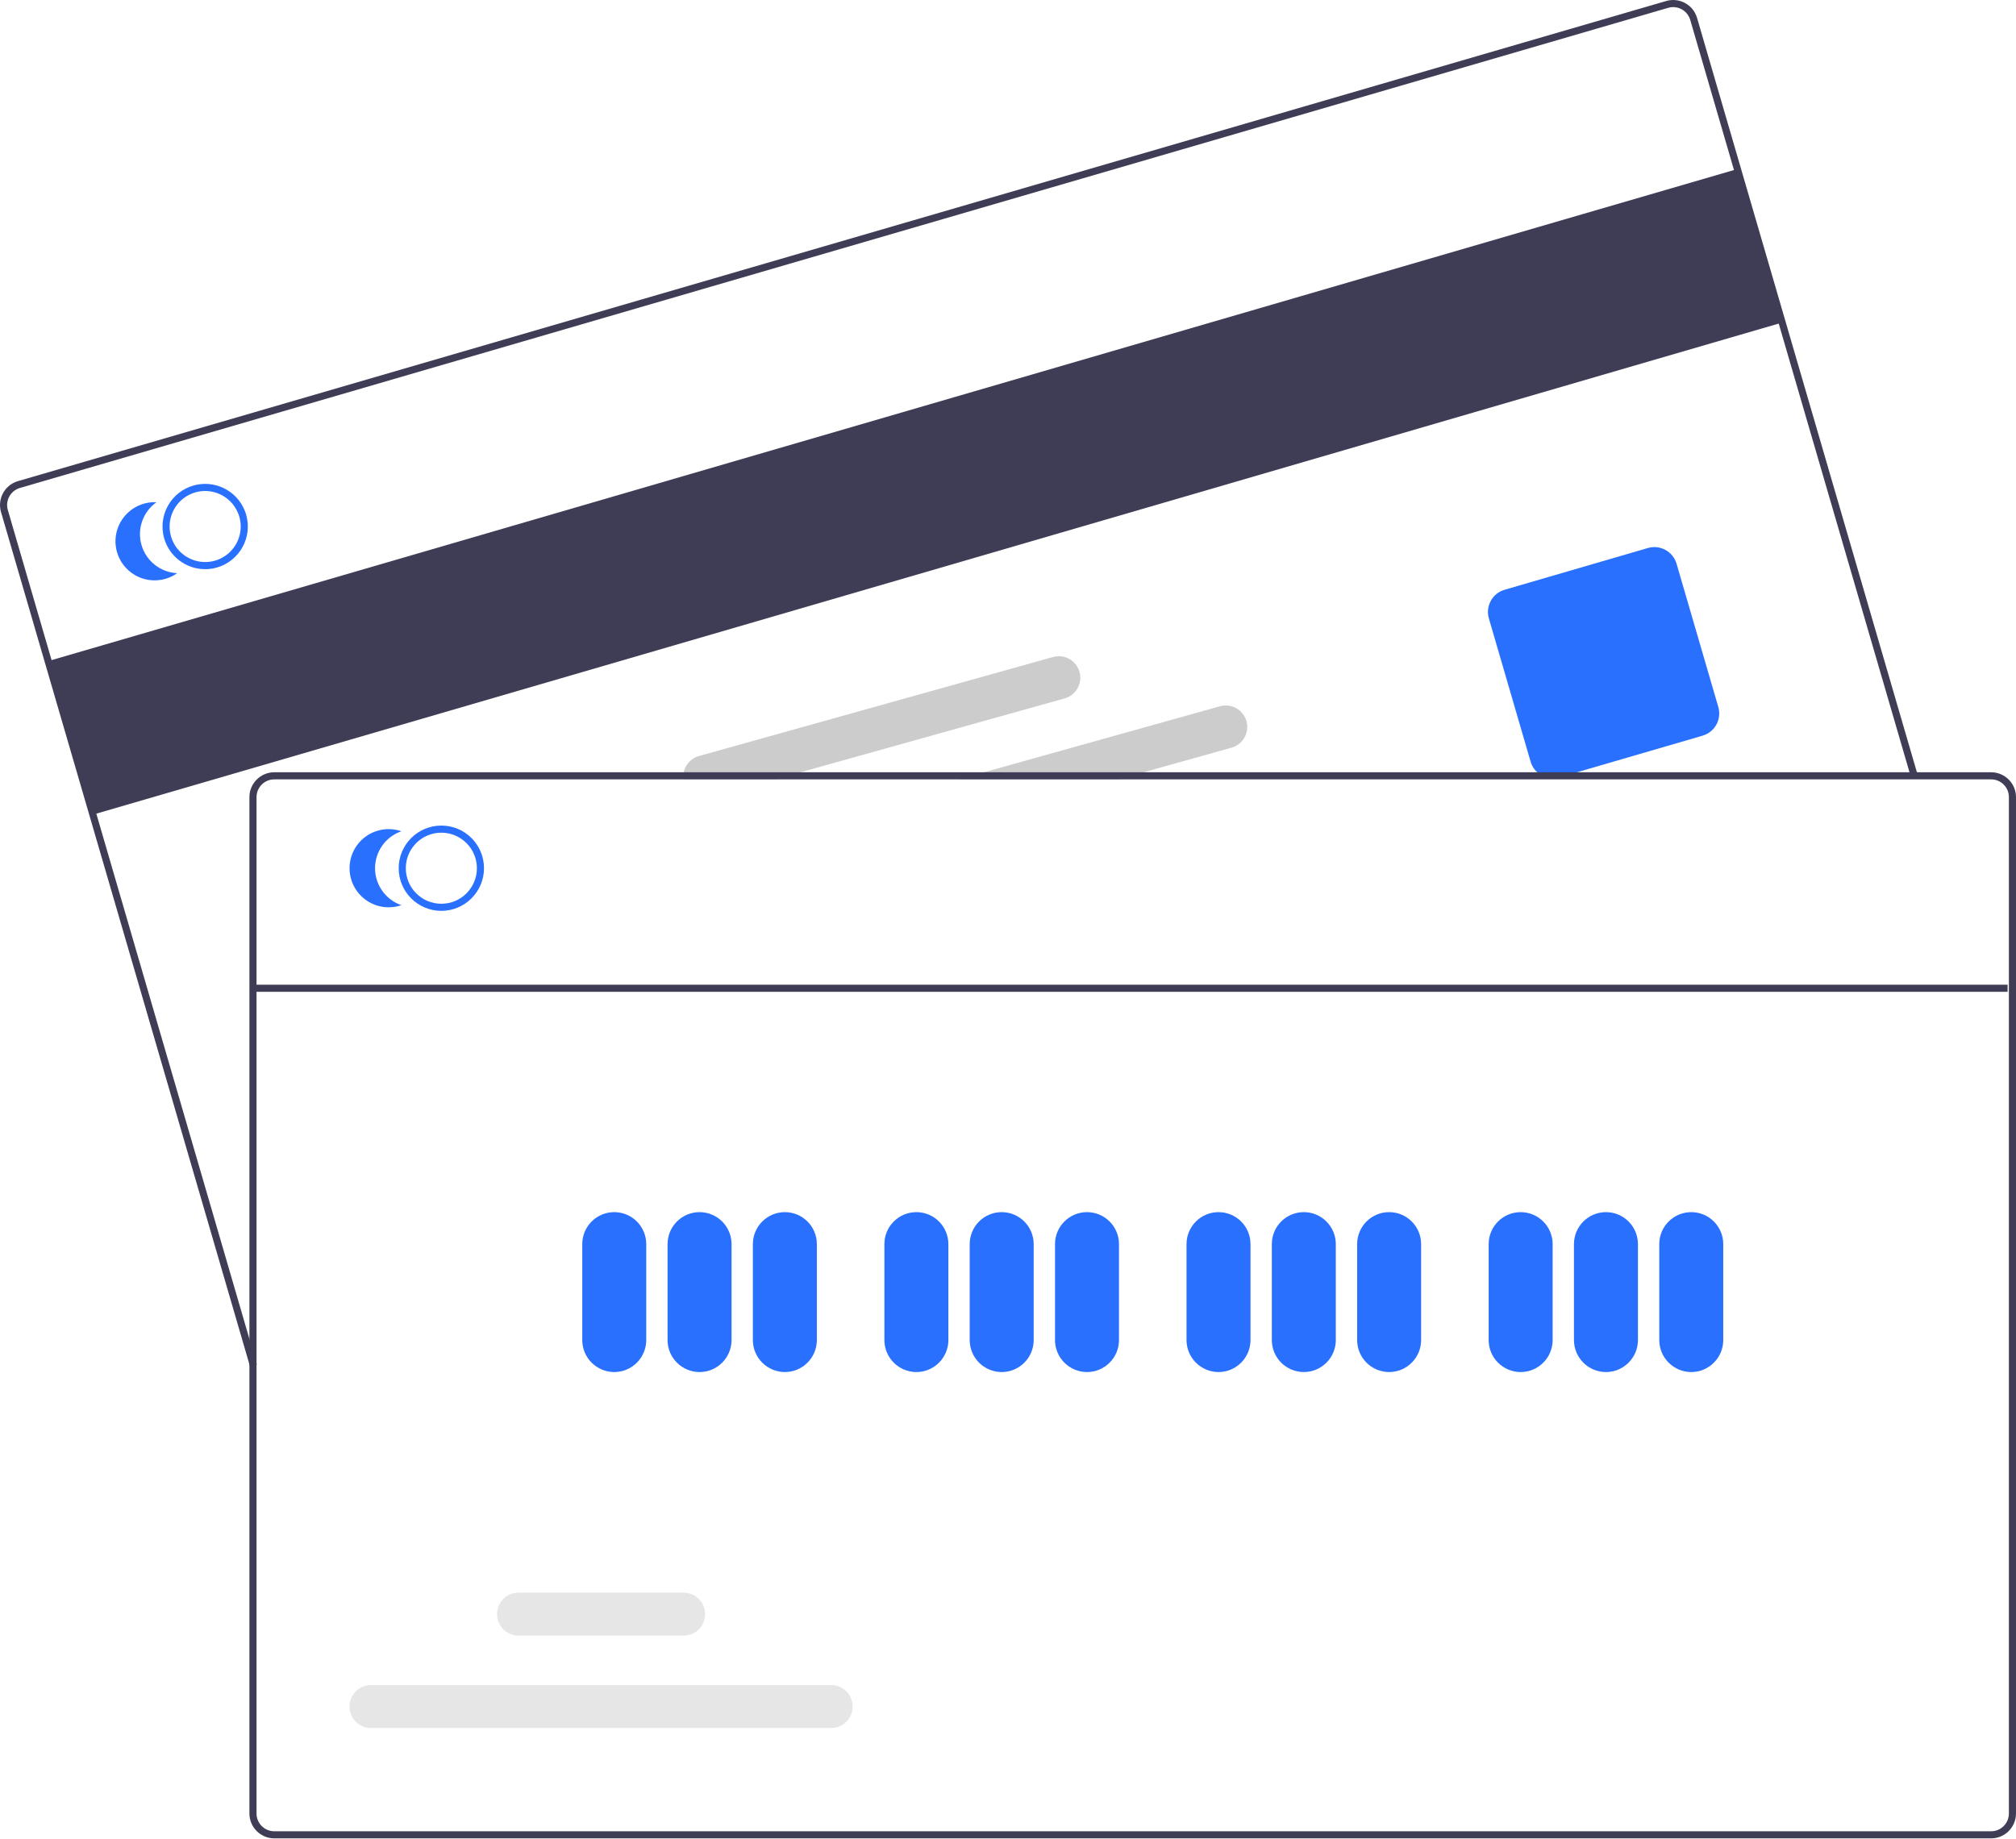
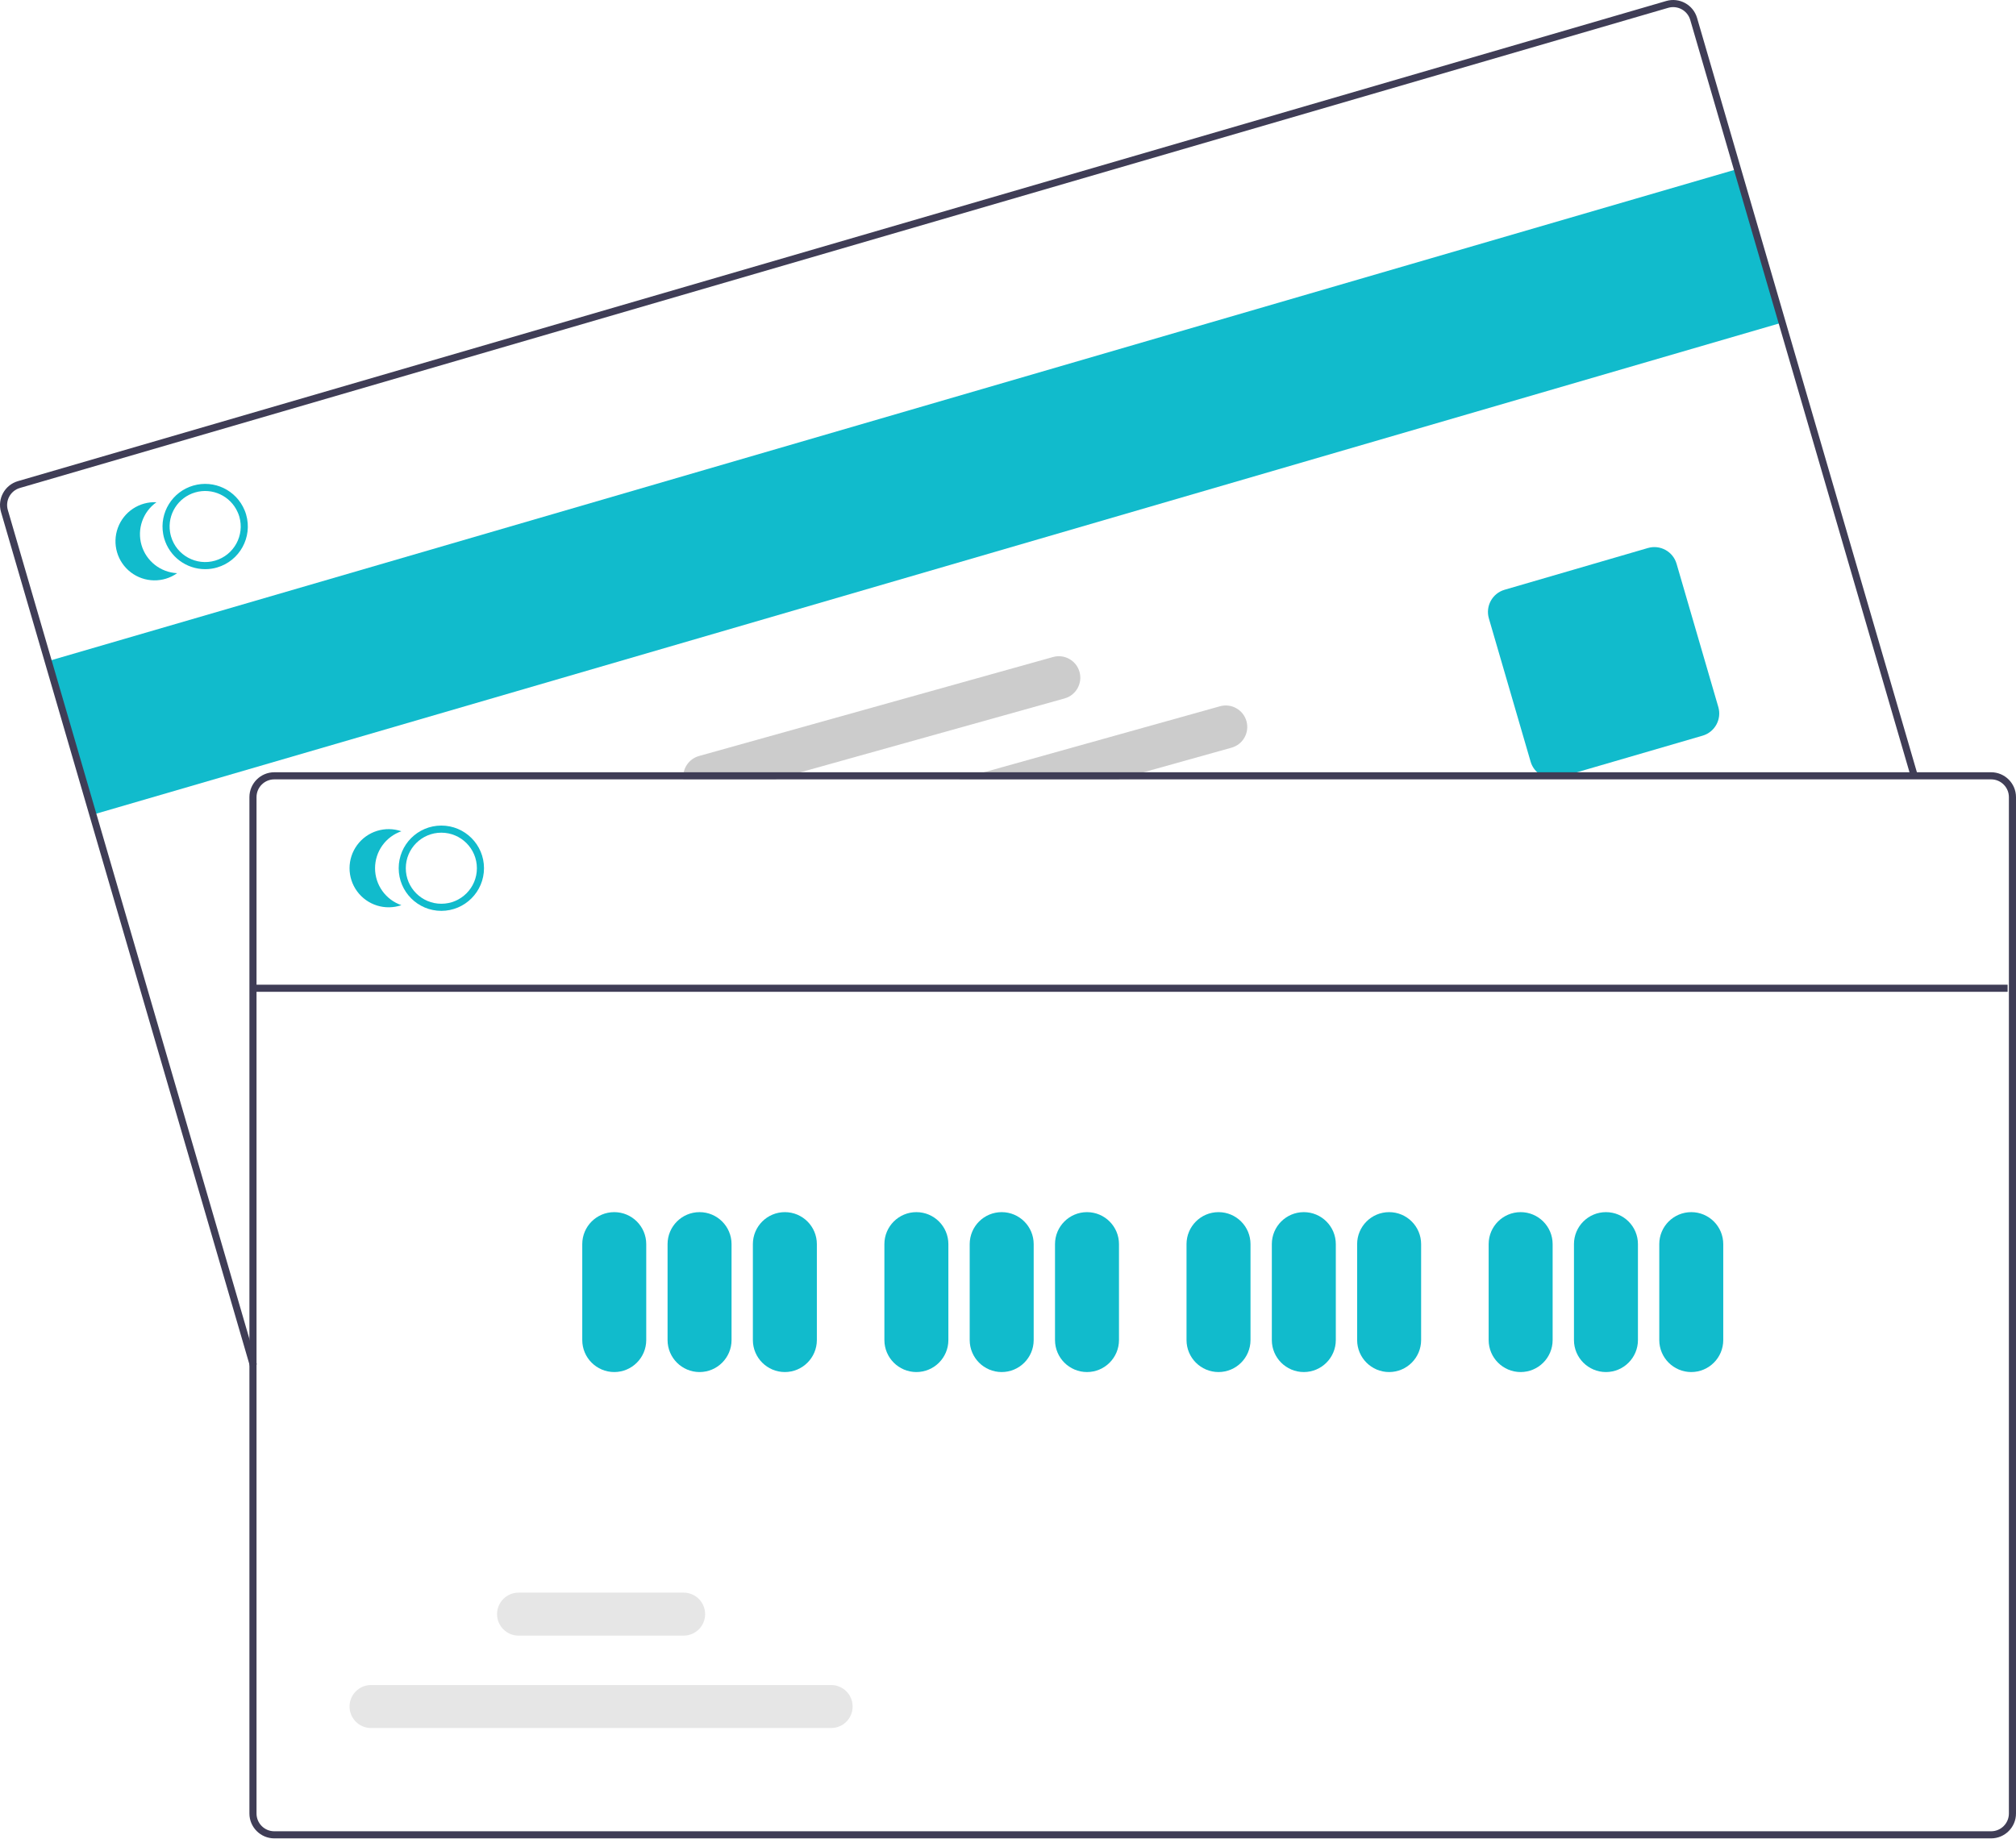
<svg xmlns="http://www.w3.org/2000/svg" data-name="Layer 1" width="567.17" height="517.31" viewBox="0 0 567.17 517.31">
-   <rect x="326.035" y="307.389" width="495" height="45" transform="translate(-385.4543 -17.88532) rotate(-16.24392)" fill="#3f3d56" />
+   <rect x="326.035" y="307.389" width="495" height="45" transform="translate(-385.4543 -17.88532) rotate(-16.24392)" fill="#1bc" />
  <path d="M386.4,575.969,316.354,335.556a7,7,0,0,1,4.763-8.679L784.835,191.769a7.006,7.006,0,0,1,8.679,4.762l62.056,212.989-1.92.56L791.593,197.091a5.009,5.009,0,0,0-6.199-3.402L321.676,328.798a5,5,0,0,0-3.402,6.199l70.047,240.413Z" transform="translate(-316.0711 -191.4881)" fill="#3f3d56" />
-   <path d="M752.933,410.51a6.512,6.512,0,0,1-6.243-4.683l-11.749-40.323a6.507,6.507,0,0,1,4.422-8.059l40.323-11.749a6.507,6.507,0,0,1,8.059,4.423L799.494,390.443a6.507,6.507,0,0,1-4.422,8.059l-40.323,11.749A6.479,6.479,0,0,1,752.933,410.51Z" transform="translate(-316.0711 -191.4881)" fill="#2970ff" />
-   <path d="M385.318,336.3a11.691,11.691,0,0,0-.43-1.22,12,12,0,0,0-22.91,6.67,11.38,11.38,0,0,0,.29,1.26,12.019,12.019,0,0,0,11.53,8.64,11.749,11.749,0,0,0,3.35-.48A12.013,12.013,0,0,0,385.318,336.3Zm-8.73,12.95a10.013,10.013,0,0,1-12.4-6.8,11.435,11.435,0,0,1-.28-1.26,9.997,9.997,0,0,1,19.04-5.54,8.338,8.338,0,0,1,.45,1.21A10.004,10.004,0,0,1,376.588,349.25Z" transform="translate(-316.0711 -191.4881)" fill="#2970ff" />
-   <path d="M355.885,344.87a11.002,11.002,0,0,1,4.208-12.057,11,11,0,1,0,5.818,19.967A11.002,11.002,0,0,1,355.885,344.87Z" transform="translate(-316.0711 -191.4881)" fill="#2970ff" />
+   <path d="M752.933,410.51a6.512,6.512,0,0,1-6.243-4.683l-11.749-40.323a6.507,6.507,0,0,1,4.422-8.059l40.323-11.749a6.507,6.507,0,0,1,8.059,4.423L799.494,390.443a6.507,6.507,0,0,1-4.422,8.059l-40.323,11.749A6.479,6.479,0,0,1,752.933,410.51Z" transform="translate(-316.0711 -191.4881)" fill="#1bc" />
+   <path d="M385.318,336.3a11.691,11.691,0,0,0-.43-1.22,12,12,0,0,0-22.91,6.67,11.38,11.38,0,0,0,.29,1.26,12.019,12.019,0,0,0,11.53,8.64,11.749,11.749,0,0,0,3.35-.48A12.013,12.013,0,0,0,385.318,336.3Zm-8.73,12.95a10.013,10.013,0,0,1-12.4-6.8,11.435,11.435,0,0,1-.28-1.26,9.997,9.997,0,0,1,19.04-5.54,8.338,8.338,0,0,1,.45,1.21A10.004,10.004,0,0,1,376.588,349.25Z" transform="translate(-316.0711 -191.4881)" fill="#1bc" />
+   <path d="M355.885,344.87a11.002,11.002,0,0,1,4.208-12.057,11,11,0,1,0,5.818,19.967A11.002,11.002,0,0,1,355.885,344.87Z" transform="translate(-316.0711 -191.4881)" fill="#1bc" />
  <path d="M666.747,394.43a6.042,6.042,0,0,0-7.45-4.2L592.907,408.8l-7.15,2h44.9l7.15-2,24.75-6.92A6.049,6.049,0,0,0,666.747,394.43Z" transform="translate(-316.0711 -191.4881)" fill="#ccc" />
  <path d="M619.777,380.56a6.045,6.045,0,0,0-7.45-4.19l-99.62,27.86a6.068,6.068,0,0,0-4.37,6.57h25.79l7.16-2,74.3-20.78A6.055,6.055,0,0,0,619.777,380.56Z" transform="translate(-316.0711 -191.4881)" fill="#ccc" />
  <path d="M876.241,408.798H393.241a7.008,7.008,0,0,0-7,7v286a7.008,7.008,0,0,0,7,7H876.241a7.008,7.008,0,0,0,7-7v-286A7.008,7.008,0,0,0,876.241,408.798Zm5,293a5.002,5.002,0,0,1-5,5H393.241a5.002,5.002,0,0,1-5-5v-286a5.002,5.002,0,0,1,5-5H876.241a5.002,5.002,0,0,1,5,5Z" transform="translate(-316.0711 -191.4881)" fill="#3f3d56" />
-   <path d="M440.237,447.8a12,12,0,1,1,12-12A12.014,12.014,0,0,1,440.237,447.8Zm0-22a10,10,0,1,0,10,10A10.011,10.011,0,0,0,440.237,425.8Z" transform="translate(-316.0711 -191.4881)" fill="#2970ff" />
-   <path d="M421.585,435.8a11.002,11.002,0,0,1,7.413-10.399,11,11,0,1,0,0,20.797A11.002,11.002,0,0,1,421.585,435.8Z" transform="translate(-316.0711 -191.4881)" fill="#2970ff" />
-   <path d="M488.881,577.578a9.01,9.01,0,0,1-9-9v-27a9,9,0,0,1,18,0v27A9.01,9.01,0,0,1,488.881,577.578Z" transform="translate(-316.0711 -191.4881)" fill="#2970ff" />
-   <path d="M512.881,577.578a9.01,9.01,0,0,1-9-9v-27a9,9,0,0,1,18,0v27A9.01,9.01,0,0,1,512.881,577.578Z" transform="translate(-316.0711 -191.4881)" fill="#2970ff" />
-   <path d="M536.881,577.578a9.01,9.01,0,0,1-9-9v-27a9,9,0,0,1,18,0v27A9.01,9.01,0,0,1,536.881,577.578Z" transform="translate(-316.0711 -191.4881)" fill="#2970ff" />
-   <path d="M573.881,577.578a9.01,9.01,0,0,1-9-9v-27a9,9,0,0,1,18,0v27A9.01,9.01,0,0,1,573.881,577.578Z" transform="translate(-316.0711 -191.4881)" fill="#2970ff" />
-   <path d="M597.881,577.578a9.01,9.01,0,0,1-9-9v-27a9,9,0,0,1,18,0v27A9.01,9.01,0,0,1,597.881,577.578Z" transform="translate(-316.0711 -191.4881)" fill="#2970ff" />
-   <path d="M621.881,577.578a9.01,9.01,0,0,1-9-9v-27a9,9,0,0,1,18,0v27A9.01,9.01,0,0,1,621.881,577.578Z" transform="translate(-316.0711 -191.4881)" fill="#2970ff" />
-   <path d="M658.881,577.578a9.01,9.01,0,0,1-9-9v-27a9,9,0,0,1,18,0v27A9.01,9.01,0,0,1,658.881,577.578Z" transform="translate(-316.0711 -191.4881)" fill="#2970ff" />
-   <path d="M682.881,577.578a9.01,9.01,0,0,1-9-9v-27a9,9,0,0,1,18,0v27A9.01,9.01,0,0,1,682.881,577.578Z" transform="translate(-316.0711 -191.4881)" fill="#2970ff" />
-   <path d="M706.881,577.578a9.01,9.01,0,0,1-9-9v-27a9,9,0,0,1,18,0v27A9.01,9.01,0,0,1,706.881,577.578Z" transform="translate(-316.0711 -191.4881)" fill="#2970ff" />
-   <path d="M743.881,577.578a9.01,9.01,0,0,1-9-9v-27a9,9,0,0,1,18,0v27A9.01,9.01,0,0,1,743.881,577.578Z" transform="translate(-316.0711 -191.4881)" fill="#2970ff" />
-   <path d="M767.881,577.578a9.01,9.01,0,0,1-9-9v-27a9,9,0,0,1,18,0v27A9.01,9.01,0,0,1,767.881,577.578Z" transform="translate(-316.0711 -191.4881)" fill="#2970ff" />
-   <path d="M791.881,577.578a9.01,9.01,0,0,1-9-9v-27a9,9,0,0,1,18,0v27A9.01,9.01,0,0,1,791.881,577.578Z" transform="translate(-316.0711 -191.4881)" fill="#2970ff" />
+   <path d="M440.237,447.8a12,12,0,1,1,12-12A12.014,12.014,0,0,1,440.237,447.8Zm0-22a10,10,0,1,0,10,10A10.011,10.011,0,0,0,440.237,425.8Z" transform="translate(-316.0711 -191.4881)" fill="#1bc" />
+   <path d="M421.585,435.8a11.002,11.002,0,0,1,7.413-10.399,11,11,0,1,0,0,20.797A11.002,11.002,0,0,1,421.585,435.8Z" transform="translate(-316.0711 -191.4881)" fill="#1bc" />
+   <path d="M488.881,577.578a9.01,9.01,0,0,1-9-9v-27a9,9,0,0,1,18,0v27A9.01,9.01,0,0,1,488.881,577.578Z" transform="translate(-316.0711 -191.4881)" fill="#1bc" />
+   <path d="M512.881,577.578a9.01,9.01,0,0,1-9-9v-27a9,9,0,0,1,18,0v27A9.01,9.01,0,0,1,512.881,577.578Z" transform="translate(-316.0711 -191.4881)" fill="#1bc" />
+   <path d="M536.881,577.578a9.01,9.01,0,0,1-9-9v-27a9,9,0,0,1,18,0v27A9.01,9.01,0,0,1,536.881,577.578Z" transform="translate(-316.0711 -191.4881)" fill="#1bc" />
+   <path d="M573.881,577.578a9.01,9.01,0,0,1-9-9v-27a9,9,0,0,1,18,0v27A9.01,9.01,0,0,1,573.881,577.578Z" transform="translate(-316.0711 -191.4881)" fill="#1bc" />
+   <path d="M597.881,577.578a9.01,9.01,0,0,1-9-9v-27a9,9,0,0,1,18,0v27A9.01,9.01,0,0,1,597.881,577.578Z" transform="translate(-316.0711 -191.4881)" fill="#1bc" />
+   <path d="M621.881,577.578a9.01,9.01,0,0,1-9-9v-27a9,9,0,0,1,18,0v27A9.01,9.01,0,0,1,621.881,577.578Z" transform="translate(-316.0711 -191.4881)" fill="#1bc" />
+   <path d="M658.881,577.578a9.01,9.01,0,0,1-9-9v-27a9,9,0,0,1,18,0v27A9.01,9.01,0,0,1,658.881,577.578Z" transform="translate(-316.0711 -191.4881)" fill="#1bc" />
+   <path d="M682.881,577.578a9.01,9.01,0,0,1-9-9v-27a9,9,0,0,1,18,0v27A9.01,9.01,0,0,1,682.881,577.578Z" transform="translate(-316.0711 -191.4881)" fill="#1bc" />
+   <path d="M706.881,577.578a9.01,9.01,0,0,1-9-9v-27a9,9,0,0,1,18,0v27A9.01,9.01,0,0,1,706.881,577.578Z" transform="translate(-316.0711 -191.4881)" fill="#1bc" />
+   <path d="M743.881,577.578a9.01,9.01,0,0,1-9-9v-27a9,9,0,0,1,18,0v27A9.01,9.01,0,0,1,743.881,577.578Z" transform="translate(-316.0711 -191.4881)" fill="#1bc" />
+   <path d="M767.881,577.578a9.01,9.01,0,0,1-9-9v-27a9,9,0,0,1,18,0v27A9.01,9.01,0,0,1,767.881,577.578Z" transform="translate(-316.0711 -191.4881)" fill="#1bc" />
+   <path d="M791.881,577.578a9.01,9.01,0,0,1-9-9v-27a9,9,0,0,1,18,0v27A9.01,9.01,0,0,1,791.881,577.578Z" transform="translate(-316.0711 -191.4881)" fill="#1bc" />
  <path d="M549.899,677.745H420.459a6.047,6.047,0,1,1,0-12.095H549.899a6.047,6.047,0,1,1,0,12.095Z" transform="translate(-316.0711 -191.4881)" fill="#e6e6e6" />
  <path d="M508.399,651.745H461.959a6.047,6.047,0,1,1,0-12.095h46.44a6.047,6.047,0,1,1,0,12.095Z" transform="translate(-316.0711 -191.4881)" fill="#e6e6e6" />
  <rect x="71.81" y="277.09" width="493" height="2" fill="#3f3d56" />
</svg>
